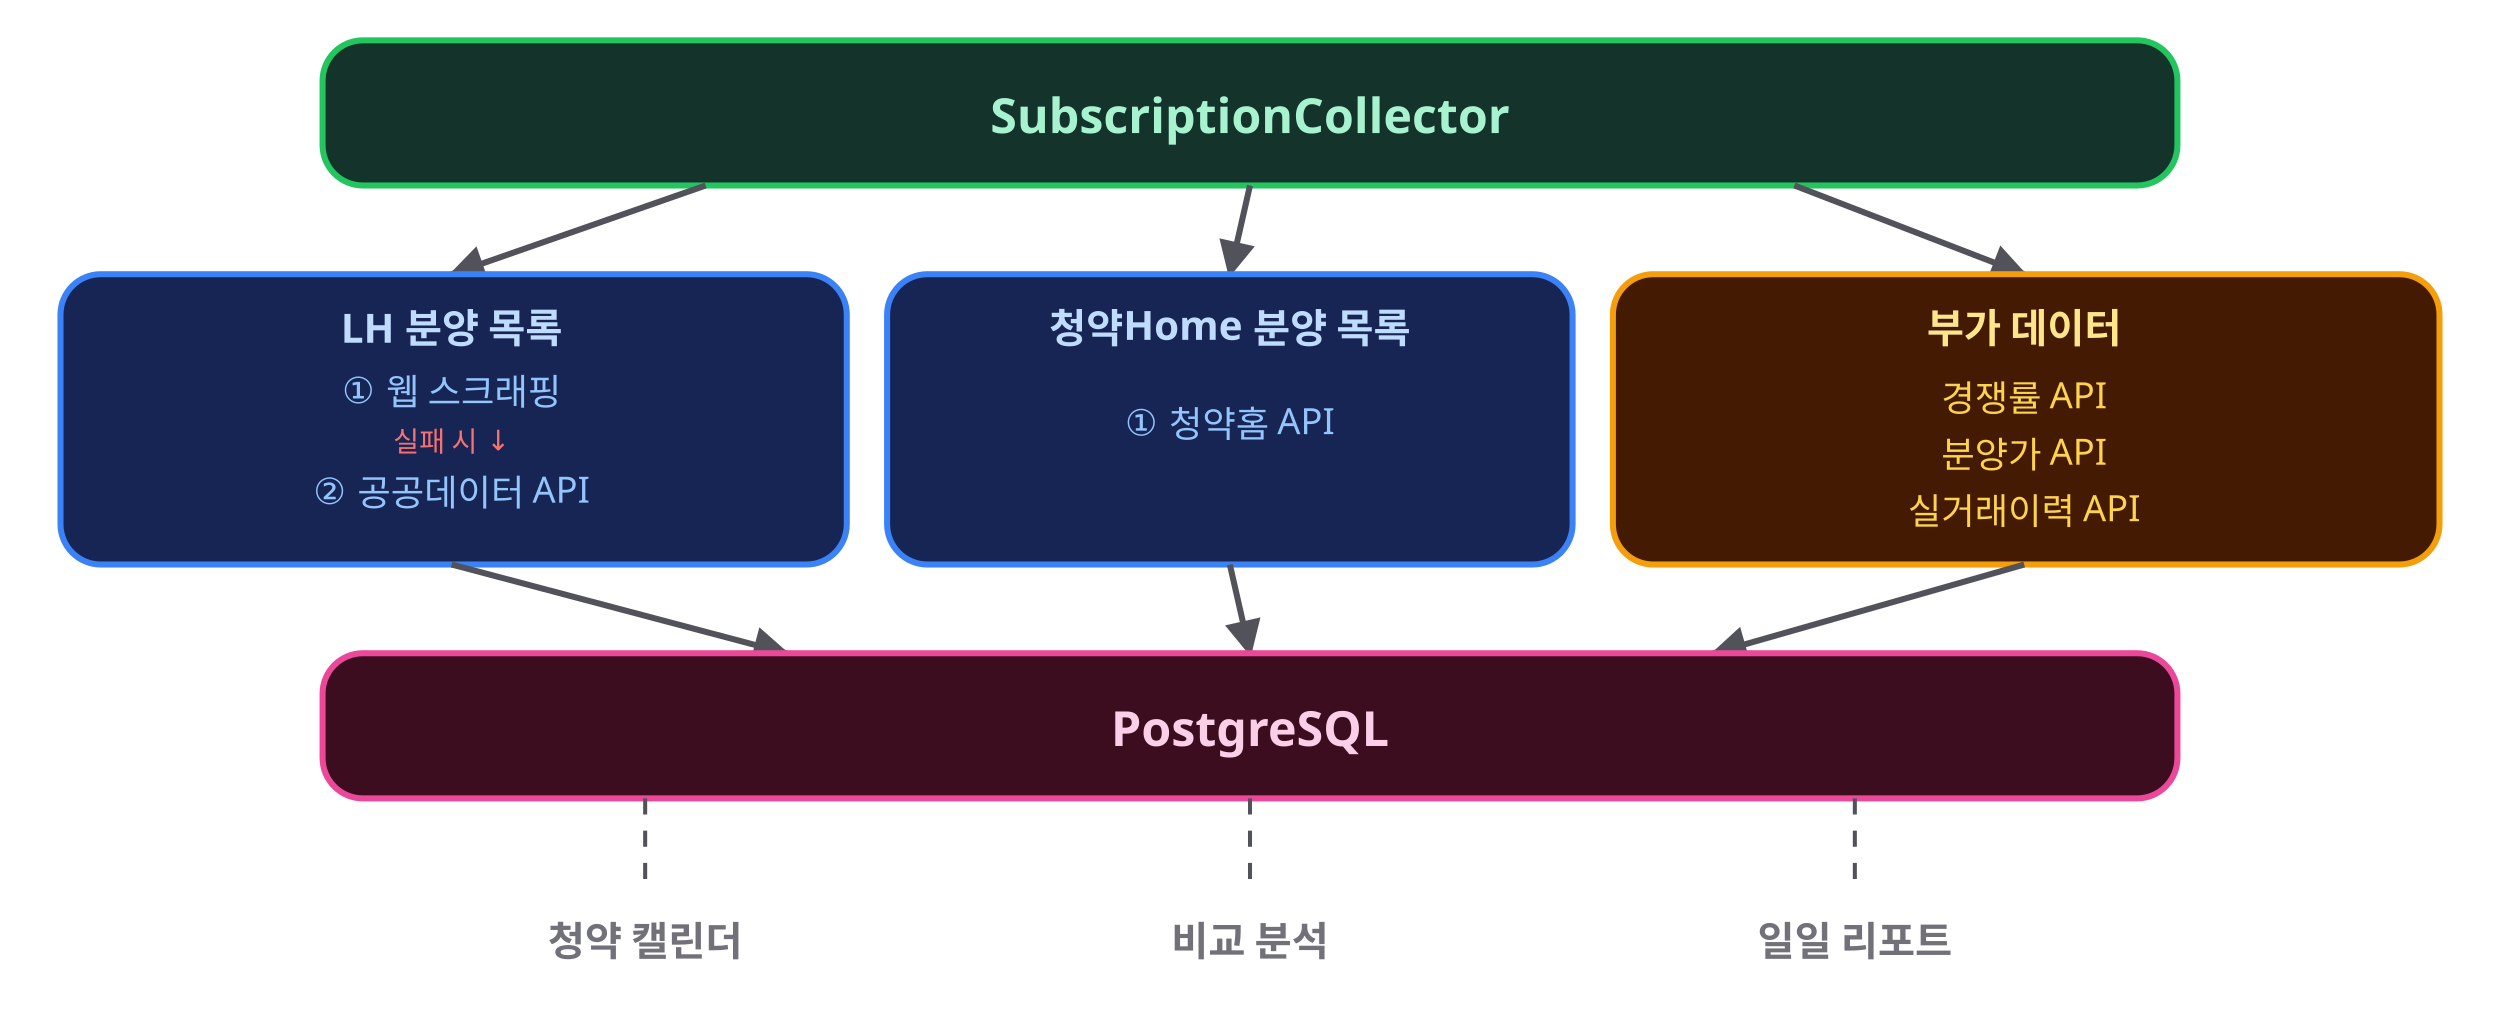
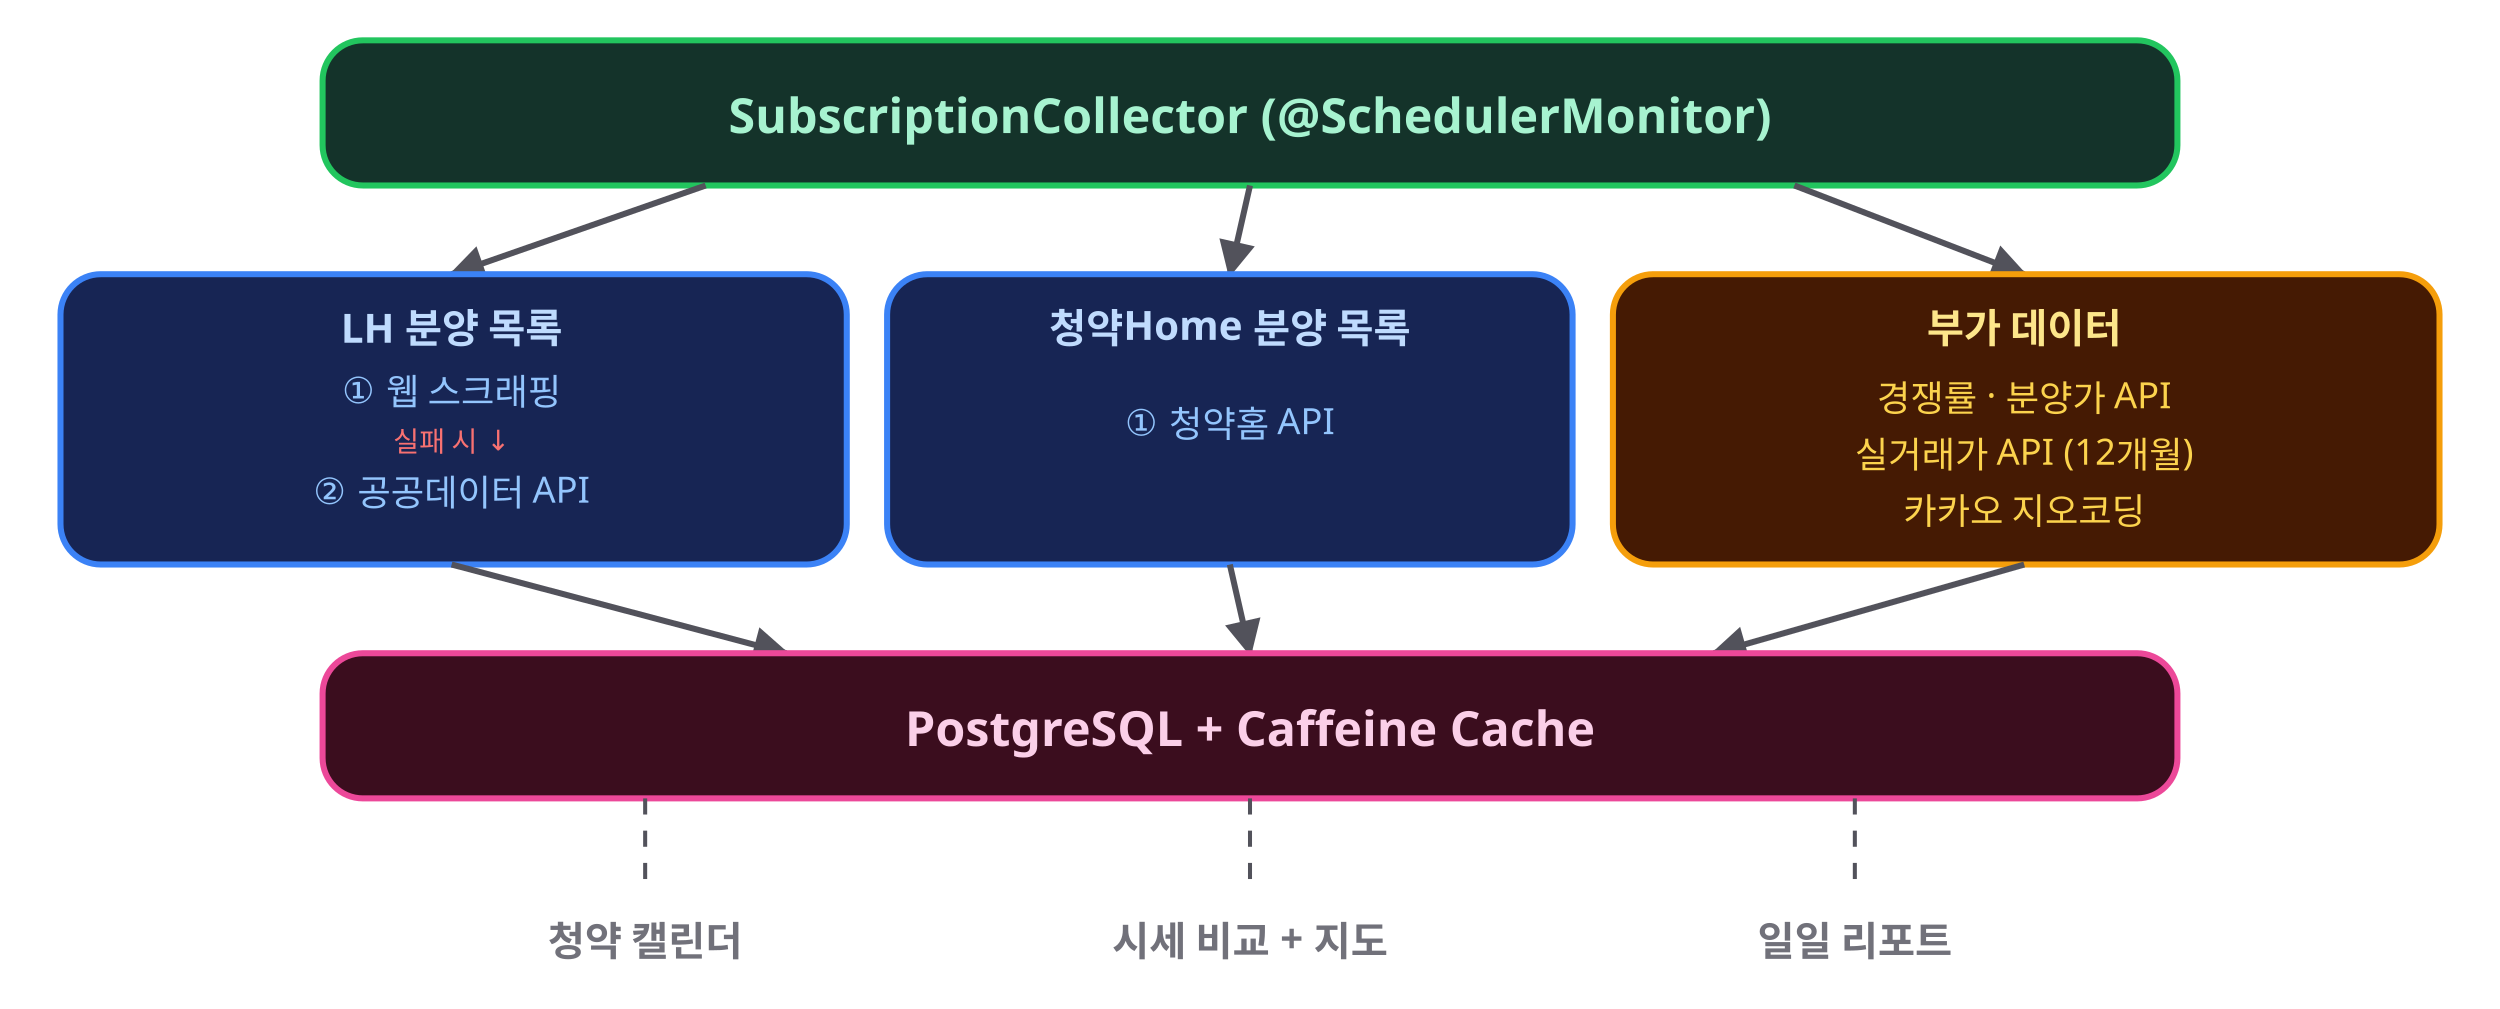
<svg xmlns="http://www.w3.org/2000/svg" viewBox="0 0 620 250" font-family="Pretendard, system-ui, sans-serif">
  <rect x="80" y="10" width="460" height="36" rx="10" fill="#14332a" stroke="#22c55e" stroke-width="1.5" />
-   <text x="310" y="33" text-anchor="middle" font-size="12" font-weight="600" fill="#a7f3d0">SubscriptionCollector</text>
+   <text x="310" y="33" text-anchor="middle" font-size="12" font-weight="600" fill="#a7f3d0">SubscriptionCollector  (@SchedulerMonitor)</text>
  <line x1="175" y1="46" x2="112" y2="68" stroke="#52525b" stroke-width="1.5" marker-end="url(#ahd)" />
  <line x1="310" y1="46" x2="305" y2="68" stroke="#52525b" stroke-width="1.5" marker-end="url(#ahd)" />
  <line x1="445" y1="46" x2="502" y2="68" stroke="#52525b" stroke-width="1.5" marker-end="url(#ahd)" />
  <rect x="15" y="68" width="195" height="72" rx="10" fill="#172554" stroke="#3b82f6" stroke-width="1.5" />
  <text x="112" y="85" text-anchor="middle" font-size="10" font-weight="700" fill="#bfdbfe">LH 분양 목록</text>
  <text x="112" y="100" text-anchor="middle" font-size="9" fill="#93c5fd">① 웹 스크래핑</text>
  <text x="112" y="112" text-anchor="middle" font-size="7" fill="#f87171">실패 시 ↓</text>
  <text x="112" y="125" text-anchor="middle" font-size="9" fill="#93c5fd">② 공공데이터 API</text>
  <rect x="220" y="68" width="170" height="72" rx="10" fill="#172554" stroke="#3b82f6" stroke-width="1.5" />
  <text x="305" y="85" text-anchor="middle" font-size="10" font-weight="700" fill="#bfdbfe">청약Home 분양 목록</text>
  <text x="305" y="108" text-anchor="middle" font-size="9" fill="#93c5fd">① 청약홈 API</text>
  <rect x="400" y="68" width="205" height="72" rx="10" fill="#451a03" stroke="#f59e0b" stroke-width="1.5" />
  <text x="502" y="85" text-anchor="middle" font-size="10" font-weight="700" fill="#fde68a">부가 데이터</text>
-   <text x="502" y="102" text-anchor="middle" font-size="9" fill="#fcd34d">경쟁률 API</text>
-   <text x="502" y="116" text-anchor="middle" font-size="9" fill="#fcd34d">분양가 API</text>
-   <text x="502" y="130" text-anchor="middle" font-size="9" fill="#fcd34d">실거래이력 API</text>
+   <text x="502" y="102" text-anchor="middle" font-size="9" fill="#fcd34d">경쟁률 · 분양가 API</text>
+   <text x="502" y="116" text-anchor="middle" font-size="9" fill="#fcd34d">실거래가 API (12개월)</text>
+   <text x="502" y="130" text-anchor="middle" font-size="9" fill="#fcd34d">카카오 지오코딩</text>
  <line x1="112" y1="140" x2="195" y2="162" stroke="#52525b" stroke-width="1.5" marker-end="url(#ahd)" />
  <line x1="305" y1="140" x2="310" y2="162" stroke="#52525b" stroke-width="1.5" marker-end="url(#ahd)" />
  <line x1="502" y1="140" x2="425" y2="162" stroke="#52525b" stroke-width="1.5" marker-end="url(#ahd)" />
  <rect x="80" y="162" width="460" height="36" rx="10" fill="#3b0d1e" stroke="#ec4899" stroke-width="1.5" />
-   <text x="310" y="185" text-anchor="middle" font-size="12" font-weight="600" fill="#fbcfe8">PostgreSQL</text>
+   <text x="310" y="185" text-anchor="middle" font-size="12" font-weight="600" fill="#fbcfe8">PostgreSQL + Caffeine Cache</text>
  <line x1="160" y1="198" x2="160" y2="218" stroke="#52525b" stroke-width="1" stroke-dasharray="4" />
  <line x1="310" y1="198" x2="310" y2="218" stroke="#52525b" stroke-width="1" stroke-dasharray="4" />
  <line x1="460" y1="198" x2="460" y2="218" stroke="#52525b" stroke-width="1" stroke-dasharray="4" />
  <text x="160" y="237" text-anchor="middle" font-size="10" font-weight="600" fill="#71717a">청약 캘린더</text>
-   <text x="310" y="237" text-anchor="middle" font-size="10" font-weight="600" fill="#71717a">비교 분석</text>
+   <text x="310" y="237" text-anchor="middle" font-size="10" font-weight="600" fill="#71717a">시세 비교 + 지도</text>
  <text x="460" y="237" text-anchor="middle" font-size="10" font-weight="600" fill="#71717a">일일 리포트</text>
  <defs>
    <marker id="ahd" viewBox="0 0 10 10" refX="9" refY="5" markerWidth="6" markerHeight="6" orient="auto-start-reverse">
      <path d="M 0 0 L 10 5 L 0 10 z" fill="#52525b" />
    </marker>
  </defs>
</svg>
